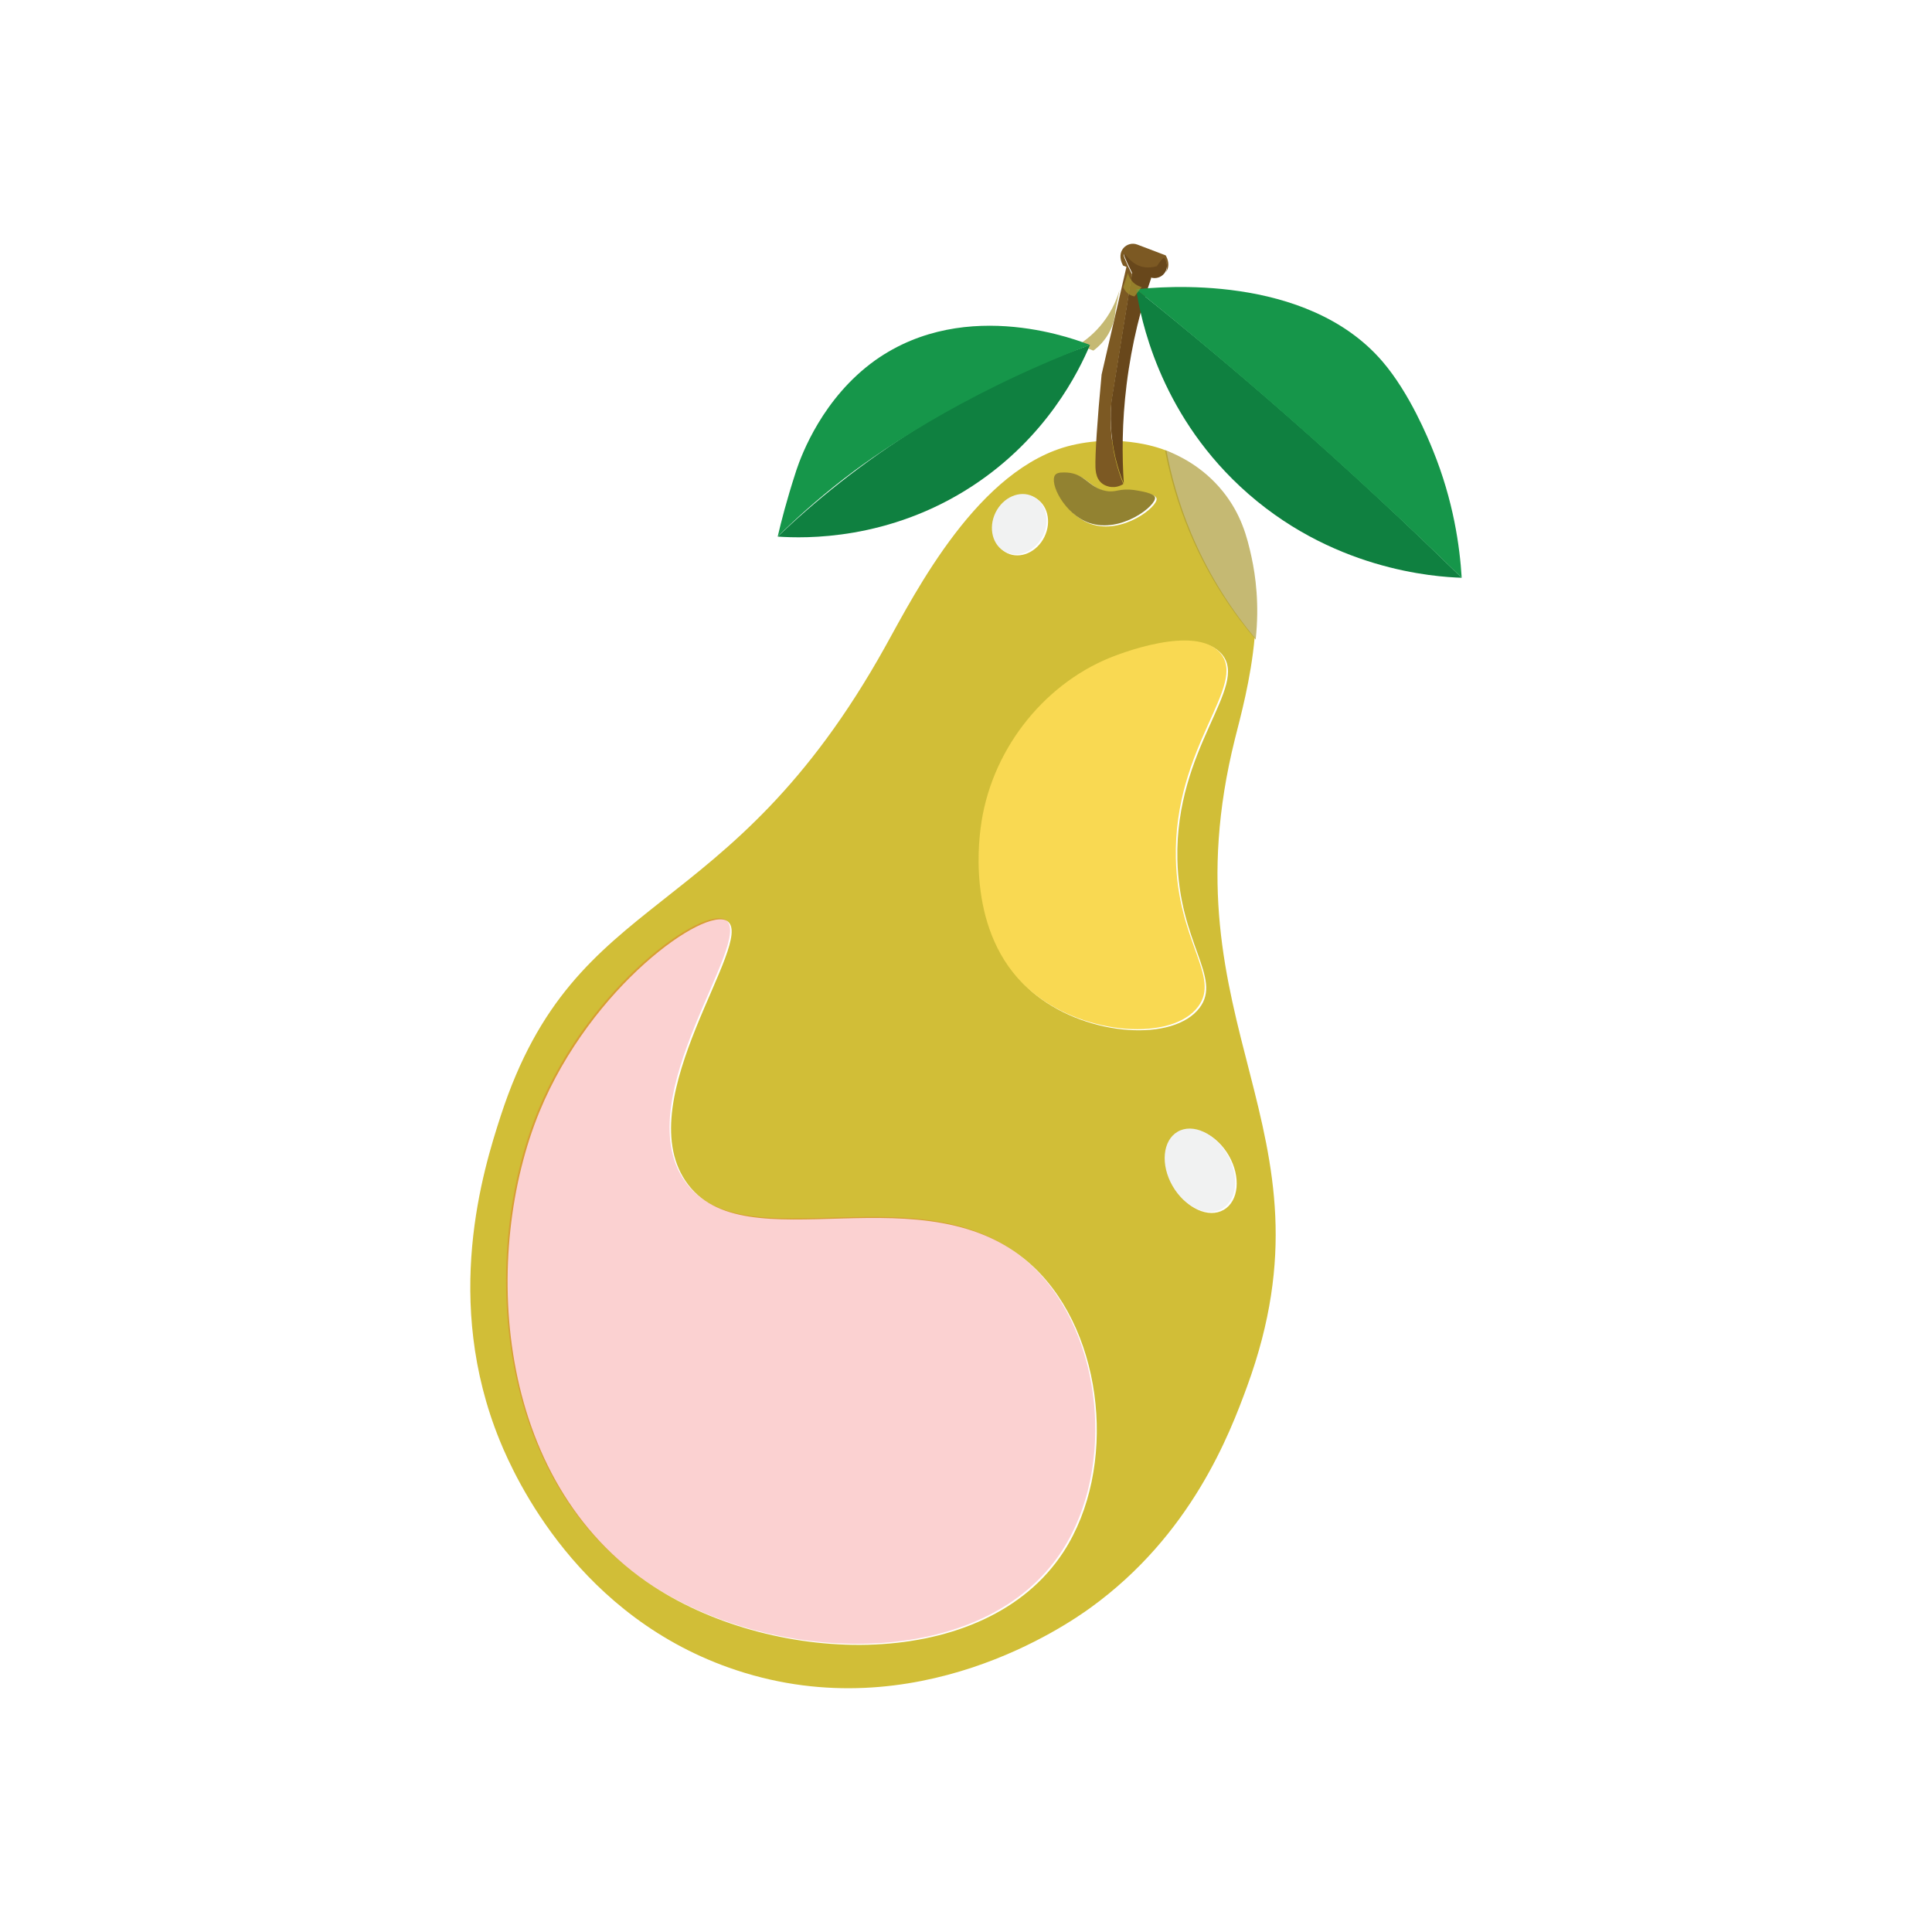
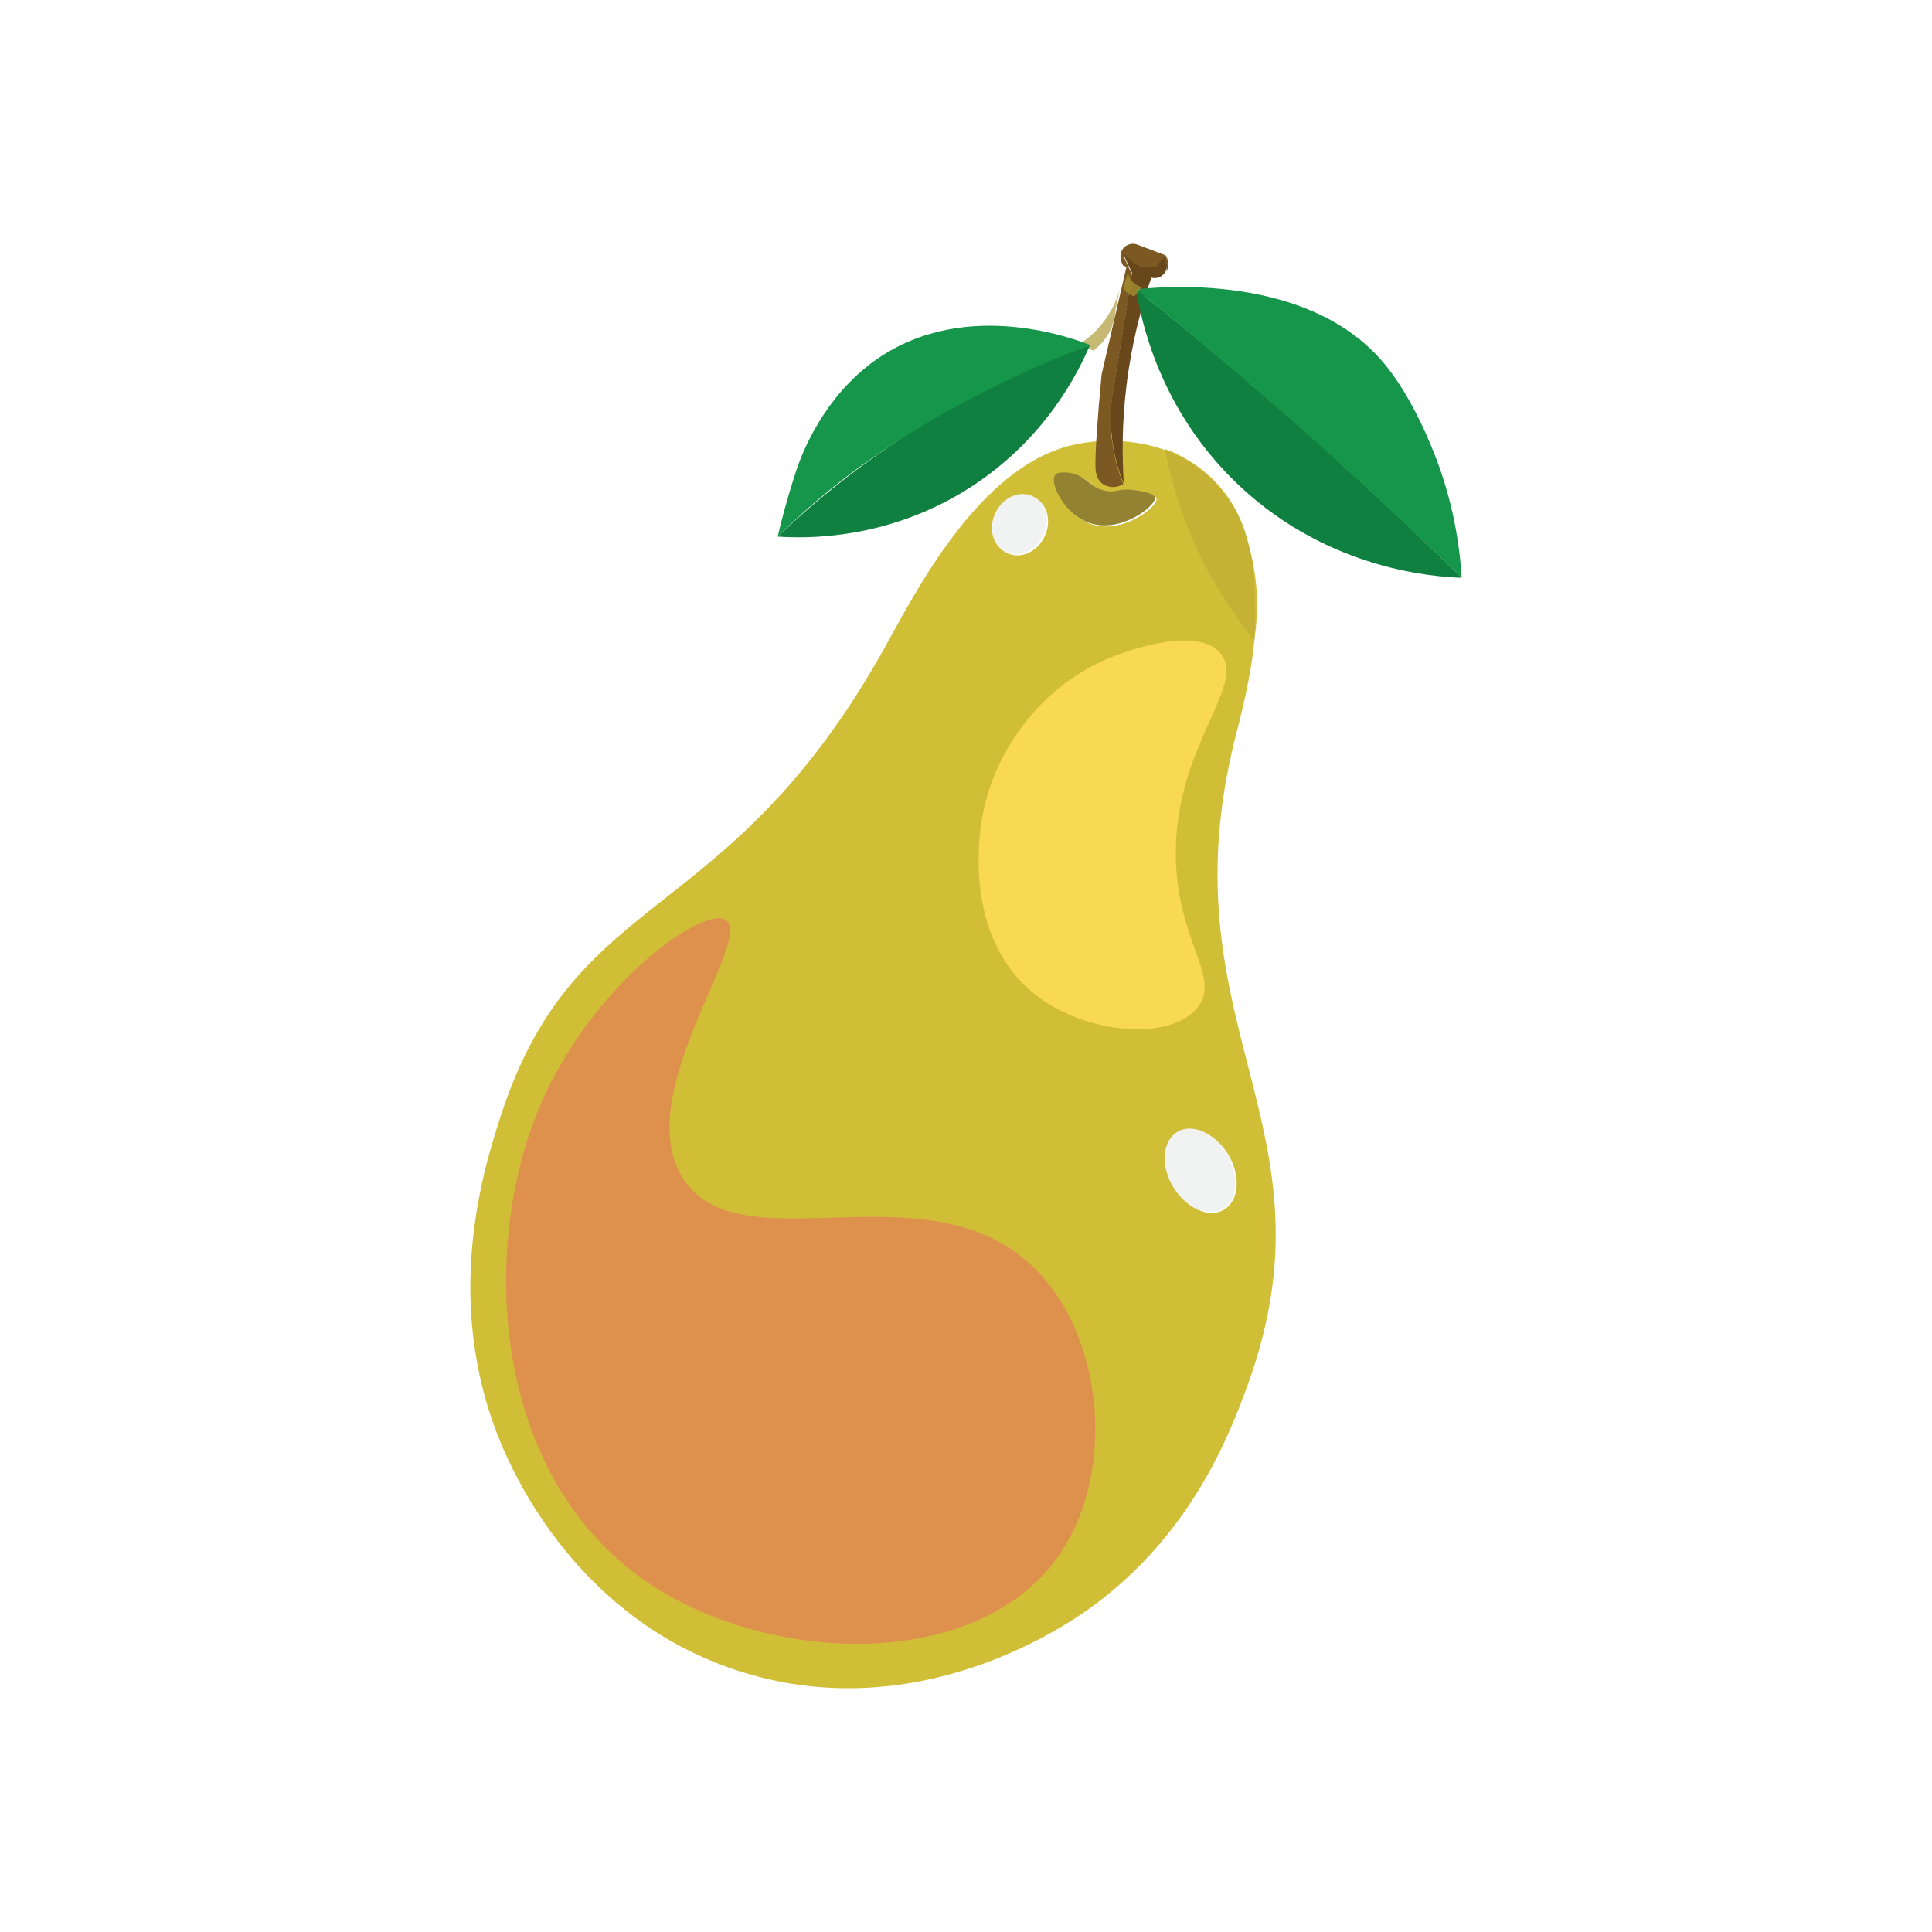
<svg xmlns="http://www.w3.org/2000/svg" id="Layer_1" viewBox="0 0 468.87 468.88">
-   <path d="M299.71,179.32c1.3-5.19,3.86-14.4,4.78-24.58-4.87-5.83-10.74-14.21-15.38-25.26-3.12-7.43-4.92-14.29-6-20,.36.13.75.29,1.17.47-.58-.28-1.17-.55-1.79-.8,0,0-9.89-4.05-22.39-1.09-22.61,5.35-37.94,35.71-45.25,48.85-38.29,68.82-75,57.66-93.31,113.84-4.33,13.29-14.12,44.89-.22,78.93,3.66,8.97,19.14,43.03,57.41,55.67,43.69,14.43,80.39-11.16,85.92-15.16,24.48-17.7,33.76-42.1,38.03-53.77,23.06-63.1-20.4-87.27-2.97-157.1ZM256.45,115.51c.59-.73,1.98-.6,2.9-.58,4.48.33,5.21,3.64,9.39,4.46,2.66.48,3.05-.73,7.06-.19,1.18.21,4.64.68,4.89,1.78.42,1.94-8.27,8.84-15.97,6.18-6.05-2.1-9.74-9.7-8.26-11.64ZM241.98,124.67c1.82-3.73,5.87-5.5,9.05-3.95,3.17,1.55,4.27,5.83,2.45,9.56-1.82,3.73-5.87,5.5-9.05,3.95-3.17-1.55-4.27-5.83-2.45-9.56ZM258.14,376.57c-19.05,29.4-69.76,27.9-99.6,8.4-39-25.49-41.6-81.19-27.6-115.2,12.53-30.42,40.24-49.91,45.6-46.2,6.9,4.78-23.69,42.85-10.2,63,14.08,21.03,58.74-3.62,84.6,21,17.18,16.36,20.22,48.91,7.2,69ZM251.54,241.57c-16.51-13.04-13.67-36.33-13.2-40.2,2.28-18.72,15.08-34.76,31.2-41.4,1.9-.78,20.89-8.4,27-1.2,6.69,7.89-11.39,22.57-10.8,49.8.44,20.36,10.9,28.68,5.4,36-6.27,8.34-26.95,6.99-39.6-3ZM296.98,293.62c-3.66,2.12-9.05-.36-12.04-5.52-2.98-5.17-2.43-11.07,1.24-13.18,3.66-2.12,9.05.36,12.04,5.52,2.98,5.17,2.43,11.07-1.24,13.18Z" fill="#d1be37" stroke-width="0" />
-   <path d="M282.74,109.22c1.08,5.71,2.88,12.57,6,20,4.83,11.52,11.02,20.14,16,26,.93-8.57-.02-15.47-1-20-1.06-4.87-2.49-10.42-7-16-4.88-6.04-10.84-8.8-14-10Z" fill="#aa9832" opacity=".68" stroke-width="0" />
+   <path d="M299.71,179.32c1.3-5.19,3.86-14.4,4.78-24.58,1.28-8.66.21-15.6-.77-19.8-1.09-4.65-2.42-10.33-7-16-4.88-6.04-10.84-8.8-14-10,.02.11.05.23.07.34-.1-.04-.19-.09-.29-.13,0,0-9.89-4.05-22.39-1.09-22.61,5.35-37.94,35.71-45.25,48.85-38.29,68.82-75,57.66-93.31,113.84-4.33,13.29-14.12,44.89-.22,78.93,3.66,8.97,19.14,43.03,57.41,55.67,43.69,14.43,80.39-11.16,85.92-15.16,24.48-17.7,33.76-42.1,38.03-53.77,23.06-63.1-20.4-87.27-2.97-157.1ZM256.45,115.51c.59-.73,1.98-.6,2.9-.58,4.48.33,5.21,3.64,9.39,4.46,2.66.48,3.05-.73,7.06-.19,1.18.21,4.64.68,4.89,1.78.42,1.94-8.27,8.84-15.97,6.18-6.05-2.1-9.74-9.7-8.26-11.64ZM241.98,124.67c1.82-3.73,5.87-5.5,9.05-3.95,3.17,1.55,4.27,5.83,2.45,9.56-1.82,3.73-5.87,5.5-9.05,3.95-3.17-1.55-4.27-5.83-2.45-9.56ZM296.98,293.62c-3.66,2.12-9.05-.36-12.04-5.52-2.98-5.17-2.43-11.07,1.24-13.18,3.66-2.12,9.05.36,12.04,5.52,2.98,5.17,2.43,11.07-1.24,13.18Z" fill="#d1be37" stroke-width="0" />
+   <path d="M282.74,109.22c1.11,5.76,2.94,12.6,6,20,4.74,11.46,10.75,20.17,15.7,26.21.19-3.14.32-7.61,0-13-.19-3.13-.29-4.97-.7-7.21-.52-2.87-1.82-9.59-7-16-4.88-6.04-10.84-8.8-14-10Z" fill="#aa9832" opacity=".31" stroke-width="0" />
  <path d="M280.31,120.72c.42,1.94-8.27,8.84-15.97,6.18-6.05-2.1-9.74-9.7-8.26-11.64.59-.73,1.98-.6,2.9-.58,4.48.33,5.21,3.64,9.39,4.46,2.66.48,3.05-.73,7.06-.19,1.18.21,4.64.68,4.89,1.78Z" fill="#928231" stroke-width="0" />
-   <path d="M158.17,384.71c29.84,19.5,80.55,21,99.6-8.4,13.02-20.09,9.98-52.64-7.2-69-25.86-24.62-70.52.03-84.6-21-13.49-20.15,17.1-58.22,10.2-63-5.36-3.71-33.07,15.78-45.6,46.2-14,34.01-11.4,89.71,27.6,115.2Z" fill="#ed2224" opacity=".21" stroke-width="0" />
+   <path d="M158.17,384.71c29.84,19.5,80.55,21,99.6-8.4,13.02-20.09,9.98-52.64-7.2-69-25.86-24.62-70.52.03-84.6-21-13.49-20.15,17.1-58.22,10.2-63-5.36-3.71-33.07,15.78-45.6,46.2-14,34.01-11.4,89.71,27.6,115.2Z" fill="#f05667" opacity=".44" stroke-width="0" />
  <path d="M237.97,201.11c-.47,3.87-3.31,27.16,13.2,40.2,12.65,9.99,33.33,11.34,39.6,3,5.5-7.32-4.96-15.64-5.4-36-.59-27.23,17.49-41.91,10.8-49.8-6.11-7.2-25.1.42-27,1.2-16.12,6.64-28.92,22.68-31.2,41.4Z" fill="#f9d952" stroke-width="0" />
  <ellipse cx="291.21" cy="284.01" rx="7.66" ry="10.8" transform="translate(-102.99 183.65) rotate(-30)" fill="#f1f2f2" stroke-width="0" />
  <ellipse cx="247.36" cy="127.22" rx="7.52" ry="6.4" transform="translate(24.49 293.65) rotate(-63.97)" fill="#f1f2f2" stroke-width="0" />
  <path d="M282.63,62.3s-.03-.07-.07-.09c-.27-.13-1.05.88-1.82,2.01-1.1.3-2.53.49-4,0-2.49-.84-3.69-3.19-4-3-.2.12.1,1.19,2,5-1.67,10.33-3.33,20.67-5,31-.33,3.62-.33,8.49,1,14,.56,2.31,1.26,4.37,2,6.16-.44-6.69-.46-14.83.67-23.99,1.27-10.31,3.62-19.07,5.99-25.95-.05-.03-.1-.06-.14-.1,2.4.8,5.19-1.63,3.38-5.04Z" fill="#68471b" stroke-width="0" />
  <path d="M270.74,111.61c-1.33-5.51-1.33-10.38-1-14,1.67-10.33,3.33-20.67,5-31-1.9-3.81-2.2-4.88-2-5,.31-.19,1.51,2.16,4,3,1.47.49,2.9.3,4,0,.77-1.13,1.55-2.14,1.82-2.01.04.02.06.06.07.09.69,1.29.71,2.44.35,3.33.67-.94.85-2.32-.01-3.94-.03-.06-.09-.12-.16-.14l-6.81-2.59c-2.42-.92-5.34,1.54-3.49,5.01.03.06.09.12.16.14l.71.27c-2.01,8.71-4.02,17.41-6.03,26.12-1.07,11.24-1.6,19.65-1.49,22.54.03.83.15,1.89.66,2.8.77,1.39,2.06,1.72,2.62,1.87.16.04.94.23,1.97,0,.61-.14,1.11-.38,1.51-.63-.69-1.72-1.35-3.68-1.88-5.86Z" fill="#7c5923" stroke-width="0" />
  <path d="M271.74,70.22c-.53,1.89-1.62,4.92-4,8-2.11,2.74-4.41,4.46-6,5.45l3.61,1.42c1-.73,2.86-2.3,4.13-4.96.94-1.98,1.19-3.78,1.25-4.92.33-1.67.67-3.33,1-5Z" fill="#aa9832" opacity=".68" stroke-width="0" />
  <path d="M264.53,83.71c-2.69,6.36-10.5,22.44-28.54,34.24-20.28,13.27-40.63,12.73-47.25,12.28,8.7-8.29,20.28-17.92,35-27,15.1-9.32,29.26-15.44,40.79-19.52Z" fill="#0f8040" stroke-width="0" />
  <path d="M264.53,83.71c-16.61,6.34-29.57,13.12-38.79,18.52-11.48,6.73-18.63,12.16-21,14-6.7,5.19-12.04,10.09-16,14,.84-3.63,2.18-8.85,4.34-15.51,0,0,.13-.39.21-.66,1.26-3.75,6.39-17.51,19.1-26.61,22.41-15.9,50.08-4.47,52.13-3.74Z" fill="#16964a" stroke-width="0" />
  <path d="M354.74,140.22c-6.52-.22-31.98-1.84-53.74-22.13-19.83-18.5-24.19-40.96-25.26-47.87,12.08,9.65,24.45,19.98,37,31,15.01,13.18,28.99,26.23,42,39Z" fill="#0f8040" stroke-width="0" />
  <path d="M335.51,87.73c6.63,7.72,11.1,18.71,12.23,21.49,5.03,12.36,6.54,23.46,7,31-12.78-12.45-26.43-25.16-41-38-12.89-11.36-25.59-22.01-38-32,5.67-.62,41.28-4.03,59.77,17.51Z" fill="#16964a" stroke-width="0" />
  <path d="M277.07,69.66c-.41-.1-1.47-.43-2.33-1.43-.67-.77-.91-1.58-1-2-.38,1.14-.76,2.29-1.14,3.43.11.31.42,1,1.14,1.57.63.49,1.27.65,1.59.71.58-.76,1.16-1.51,1.75-2.27Z" fill="#aa9832" opacity=".68" stroke-width="0" />
  <rect width="468.87" height="468.88" fill="none" stroke-width="0" />
</svg>
